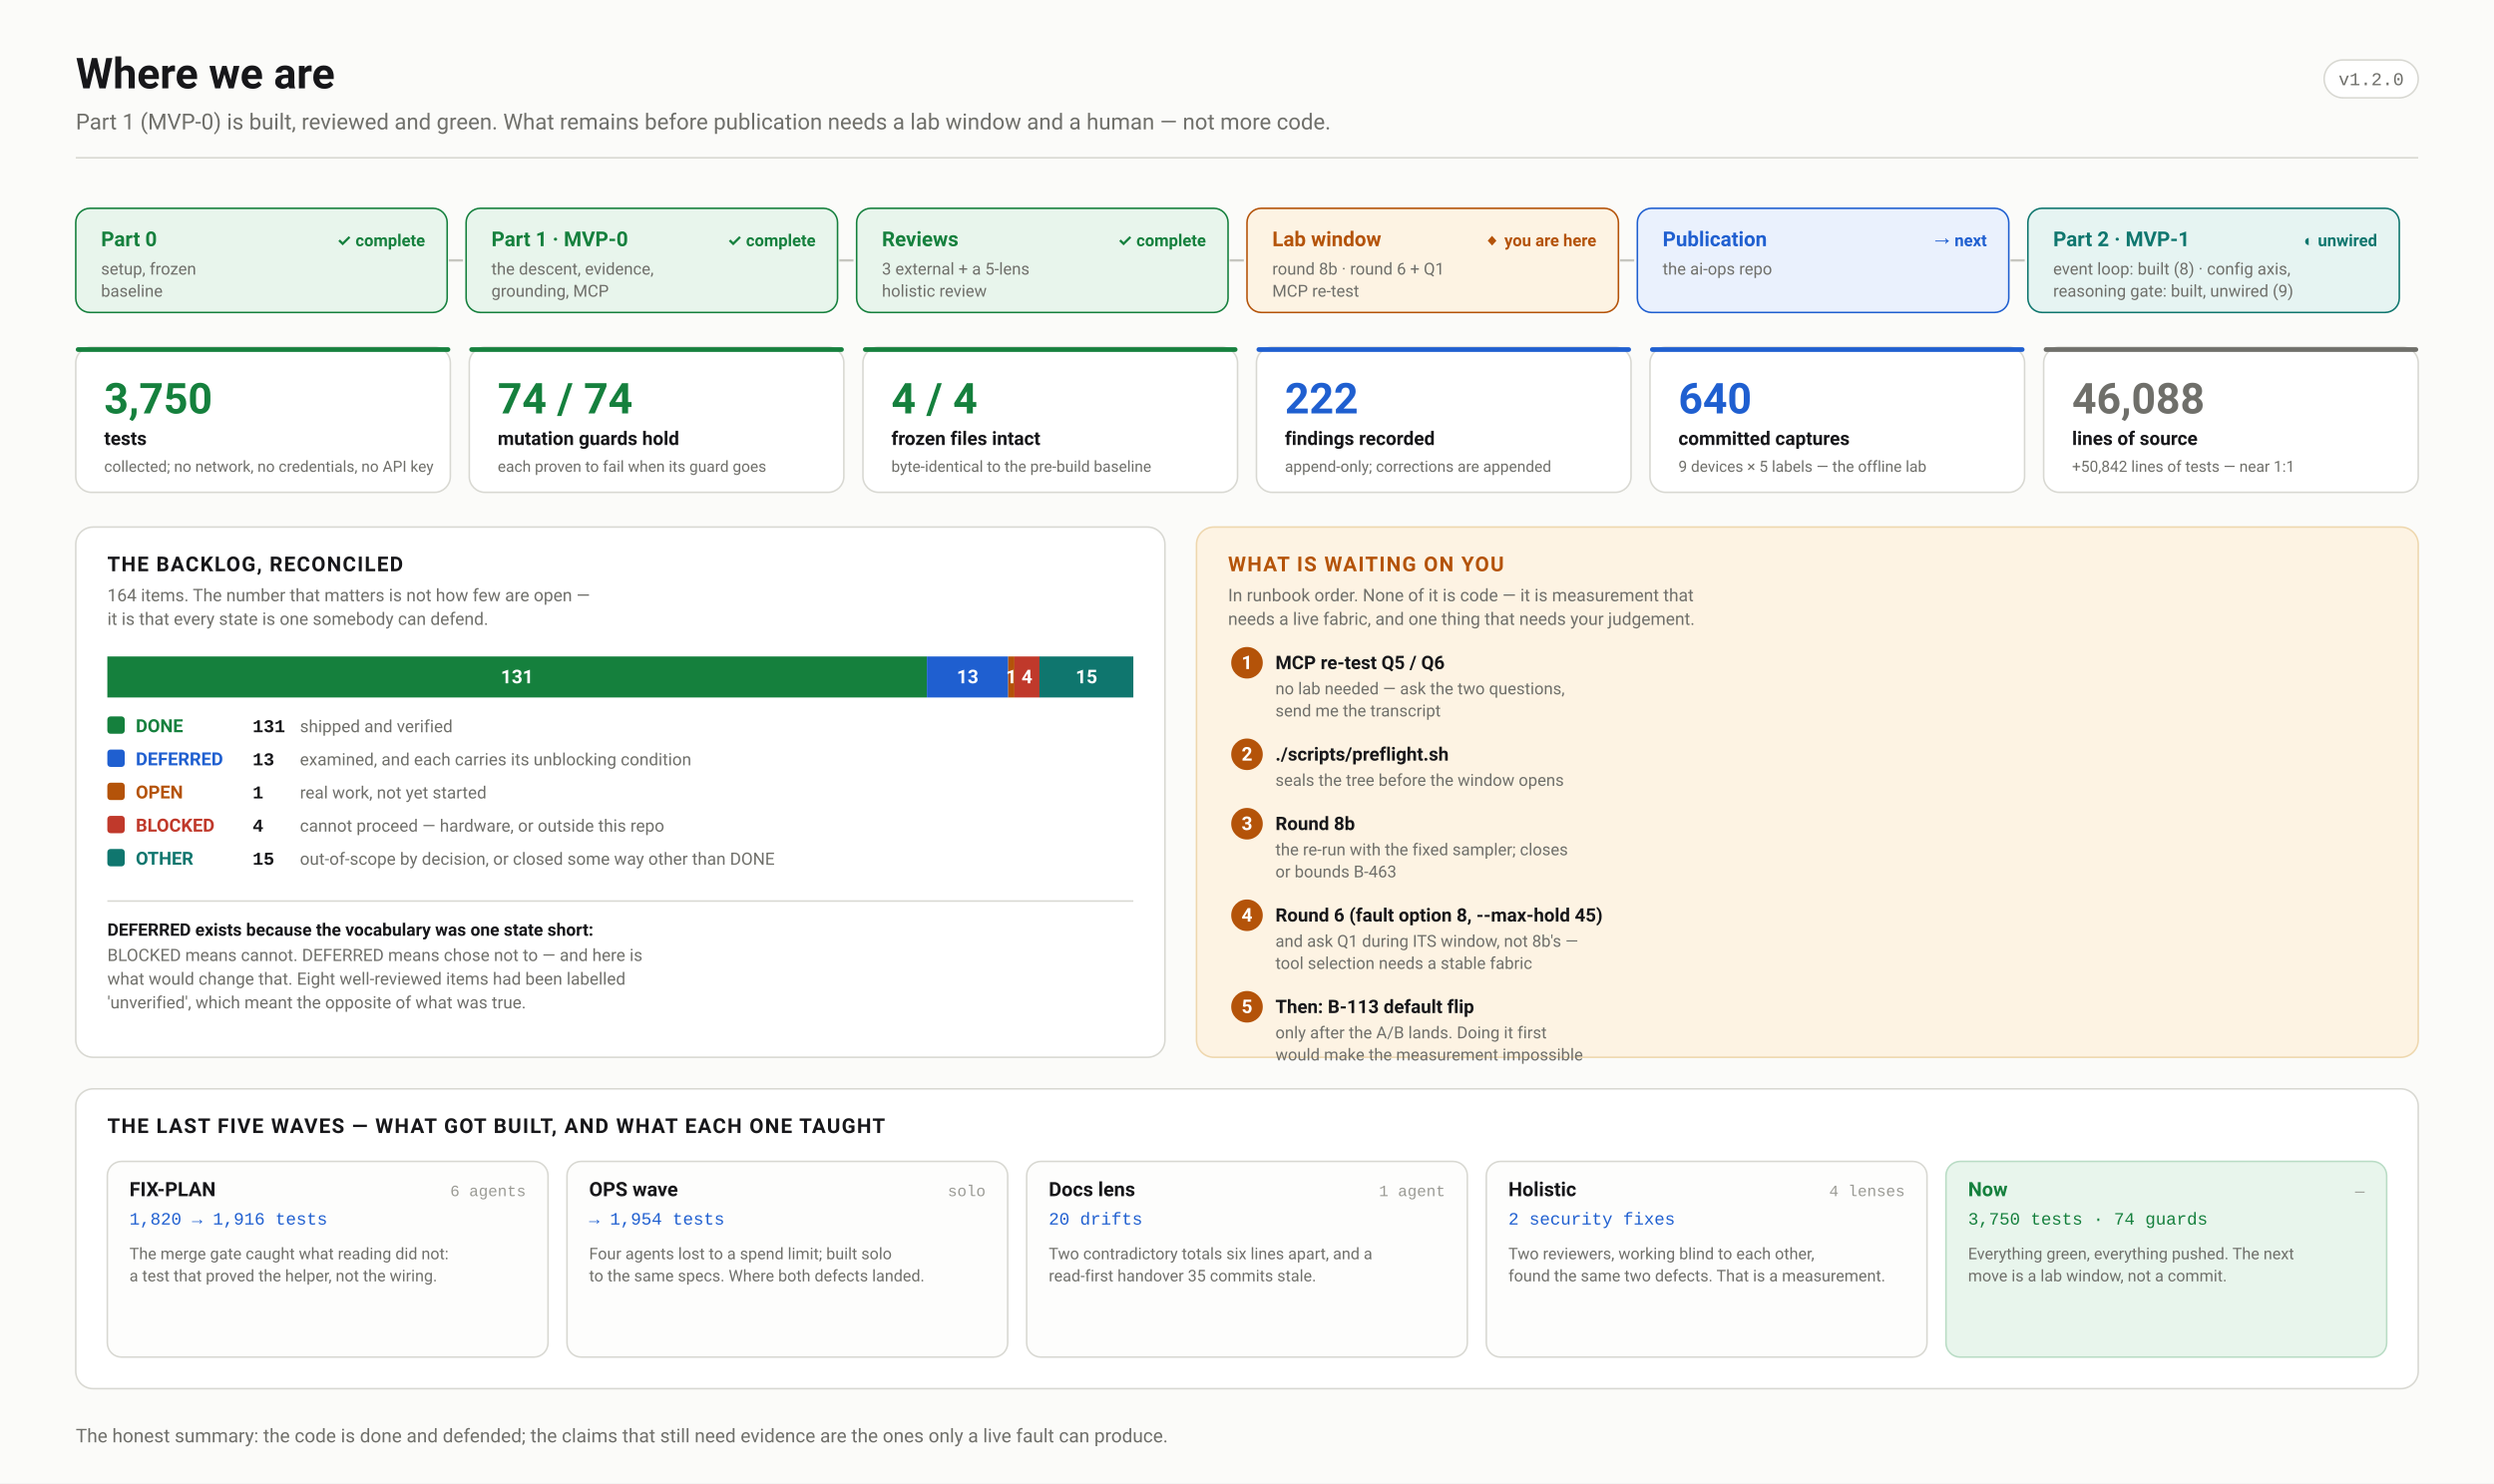
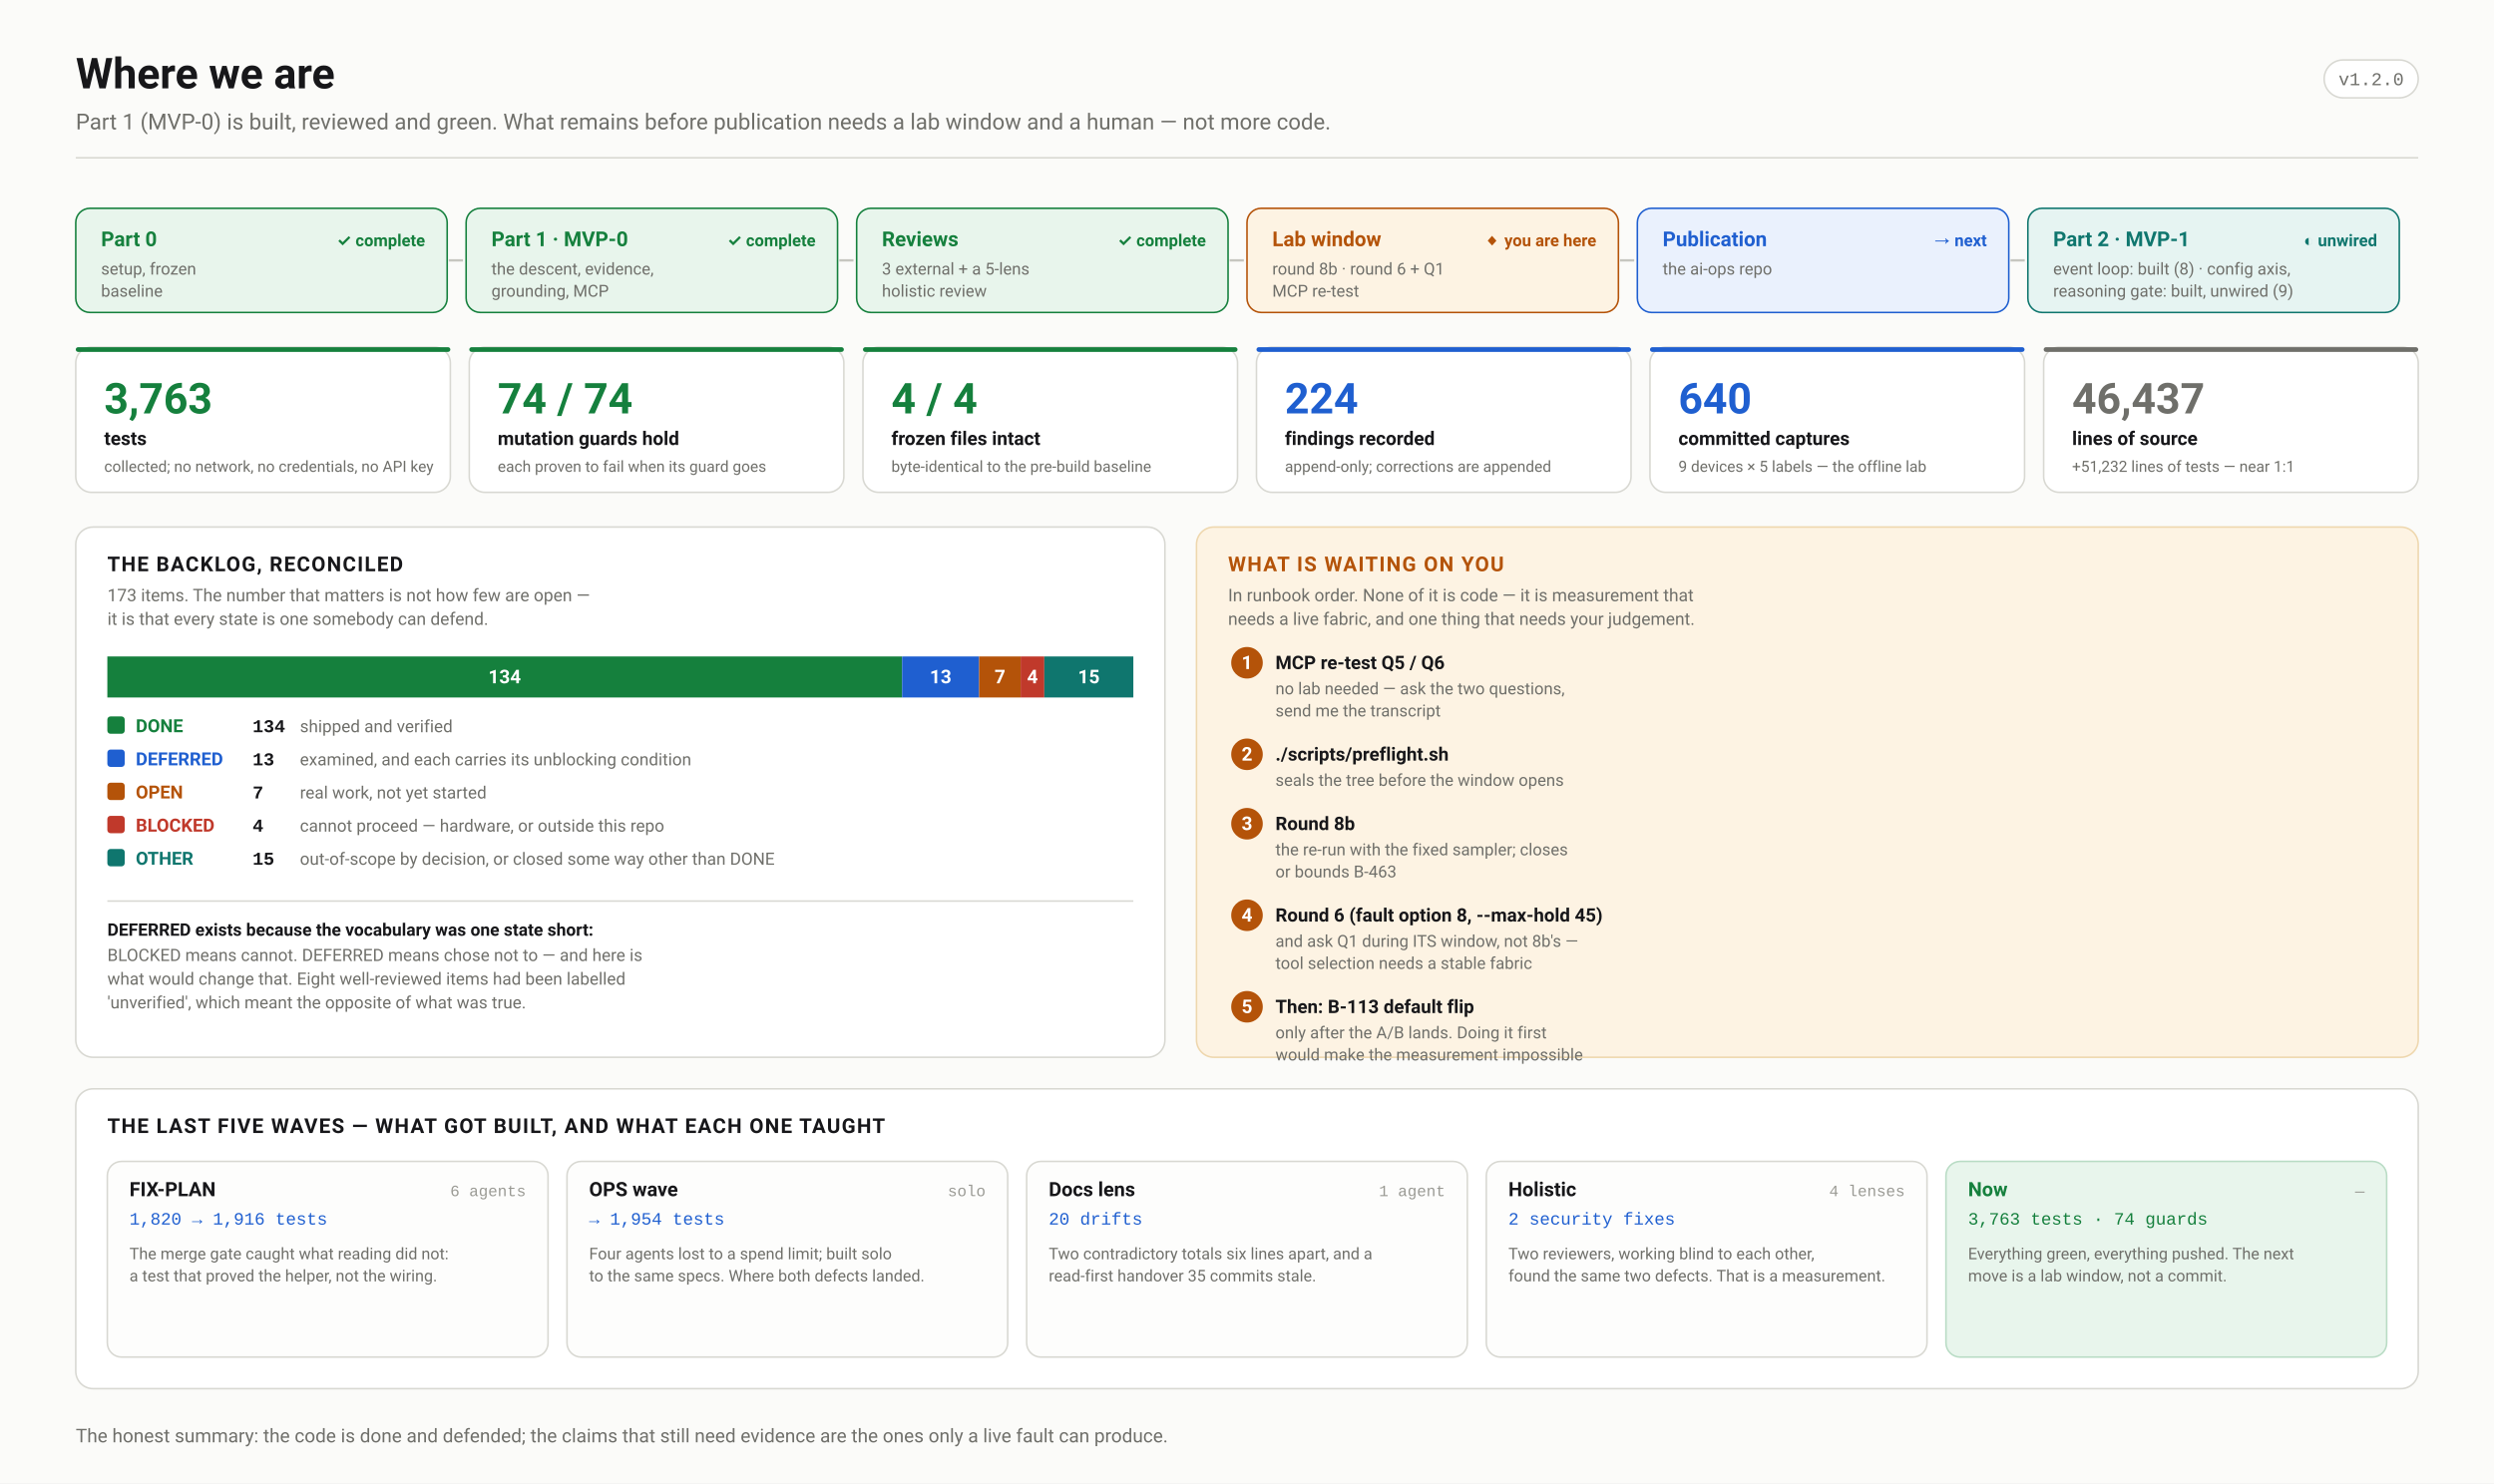
<svg xmlns="http://www.w3.org/2000/svg" width="1580" height="940" viewBox="0 0 1580 940" font-family="ui-sans-serif,-apple-system,'Segoe UI',Roboto,Helvetica,Arial,sans-serif">
  <defs>
    <marker id="arw" viewBox="0 0 10 10" refX="9" refY="5" markerWidth="6" markerHeight="6" orient="auto-start-reverse">
      <path d="M 0 0 L 10 5 L 0 10 z" fill="#6f6f6a" />
    </marker>
    <marker id="arwb" viewBox="0 0 10 10" refX="9" refY="5" markerWidth="6" markerHeight="6" orient="auto-start-reverse">
      <path d="M 0 0 L 10 5 L 0 10 z" fill="#1f5fd0" />
    </marker>
    <marker id="arwr" viewBox="0 0 10 10" refX="9" refY="5" markerWidth="6" markerHeight="6" orient="auto-start-reverse">
      <path d="M 0 0 L 10 5 L 0 10 z" fill="#c0392b" />
    </marker>
    <marker id="arwp" viewBox="0 0 10 10" refX="9" refY="5" markerWidth="6" markerHeight="6" orient="auto-start-reverse">
      <path d="M 0 0 L 10 5 L 0 10 z" fill="#6d28d9" />
    </marker>
    <marker id="arwg" viewBox="0 0 10 10" refX="9" refY="5" markerWidth="6" markerHeight="6" orient="auto-start-reverse">
      <path d="M 0 0 L 10 5 L 0 10 z" fill="#15803d" />
    </marker>
  </defs>
  <rect width="1580" height="940" fill="#fbfbf9" />
  <text x="48.0" y="56.0" font-family="ui-sans-serif,-apple-system,'Segoe UI',Roboto,Helvetica,Arial,sans-serif" font-size="27" font-weight="700" fill="#17171a" text-anchor="start">Where we are</text>
  <text x="48.0" y="82.0" font-family="ui-sans-serif,-apple-system,'Segoe UI',Roboto,Helvetica,Arial,sans-serif" font-size="14" font-weight="400" fill="#6f6f6a" text-anchor="start">Part 1 (MVP-0) is built, reviewed and green. What remains before publication needs a lab window and a human — not more code.</text>
  <rect x="1472.4" y="38.0" width="59.6" height="24.0" rx="12" fill="#fff" stroke="#d8d8d2" stroke-width="1" />
  <text x="1502.2" y="54.0" font-family="ui-monospace,'SF Mono',Menlo,Consolas,'Liberation Mono',monospace" font-size="11.5" font-weight="400" fill="#6f6f6a" text-anchor="middle">v1.2.0</text>
  <line x1="48.0" y1="100.0" x2="1532.0" y2="100.0" stroke="#d8d8d2" stroke-width="1" />
  <rect x="48.0" y="132.0" width="235.3" height="66.0" rx="9" fill="#e8f5ec" stroke="#15803d" stroke-width="1" />
  <text x="64.0" y="156.0" font-family="ui-sans-serif,-apple-system,'Segoe UI',Roboto,Helvetica,Arial,sans-serif" font-size="13" font-weight="700" fill="#15803d" text-anchor="start">Part 0</text>
  <text x="64.0" y="174.0" font-family="ui-sans-serif,-apple-system,'Segoe UI',Roboto,Helvetica,Arial,sans-serif" font-size="10.5" font-weight="400" fill="#6f6f6a" text-anchor="start">setup, frozen</text>
  <text x="64.0" y="188.0" font-family="ui-sans-serif,-apple-system,'Segoe UI',Roboto,Helvetica,Arial,sans-serif" font-size="10.5" font-weight="400" fill="#6f6f6a" text-anchor="start">baseline</text>
  <text x="269.3" y="156.0" font-family="ui-sans-serif,-apple-system,'Segoe UI',Roboto,Helvetica,Arial,sans-serif" font-size="10.5" font-weight="700" fill="#15803d" text-anchor="end">✓ complete</text>
  <line x1="284.3" y1="165.0" x2="293.3" y2="165.0" stroke="#c6c6c0" stroke-width="1.5" />
  <rect x="295.3" y="132.0" width="235.3" height="66.0" rx="9" fill="#e8f5ec" stroke="#15803d" stroke-width="1" />
  <text x="311.3" y="156.0" font-family="ui-sans-serif,-apple-system,'Segoe UI',Roboto,Helvetica,Arial,sans-serif" font-size="13" font-weight="700" fill="#15803d" text-anchor="start">Part 1 · MVP-0</text>
  <text x="311.3" y="174.0" font-family="ui-sans-serif,-apple-system,'Segoe UI',Roboto,Helvetica,Arial,sans-serif" font-size="10.5" font-weight="400" fill="#6f6f6a" text-anchor="start">the descent, evidence,</text>
  <text x="311.3" y="188.0" font-family="ui-sans-serif,-apple-system,'Segoe UI',Roboto,Helvetica,Arial,sans-serif" font-size="10.5" font-weight="400" fill="#6f6f6a" text-anchor="start">grounding, MCP</text>
  <text x="516.7" y="156.0" font-family="ui-sans-serif,-apple-system,'Segoe UI',Roboto,Helvetica,Arial,sans-serif" font-size="10.5" font-weight="700" fill="#15803d" text-anchor="end">✓ complete</text>
  <line x1="531.7" y1="165.0" x2="540.7" y2="165.0" stroke="#c6c6c0" stroke-width="1.5" />
  <rect x="542.7" y="132.0" width="235.3" height="66.0" rx="9" fill="#e8f5ec" stroke="#15803d" stroke-width="1" />
  <text x="558.7" y="156.0" font-family="ui-sans-serif,-apple-system,'Segoe UI',Roboto,Helvetica,Arial,sans-serif" font-size="13" font-weight="700" fill="#15803d" text-anchor="start">Reviews</text>
  <text x="558.7" y="174.0" font-family="ui-sans-serif,-apple-system,'Segoe UI',Roboto,Helvetica,Arial,sans-serif" font-size="10.5" font-weight="400" fill="#6f6f6a" text-anchor="start">3 external + a 5-lens</text>
  <text x="558.7" y="188.0" font-family="ui-sans-serif,-apple-system,'Segoe UI',Roboto,Helvetica,Arial,sans-serif" font-size="10.5" font-weight="400" fill="#6f6f6a" text-anchor="start">holistic review</text>
  <text x="764.0" y="156.0" font-family="ui-sans-serif,-apple-system,'Segoe UI',Roboto,Helvetica,Arial,sans-serif" font-size="10.5" font-weight="700" fill="#15803d" text-anchor="end">✓ complete</text>
  <line x1="779.0" y1="165.0" x2="788.0" y2="165.0" stroke="#c6c6c0" stroke-width="1.5" />
  <rect x="790.0" y="132.0" width="235.3" height="66.0" rx="9" fill="#fdf3e3" stroke="#b45309" stroke-width="1" />
  <text x="806.0" y="156.0" font-family="ui-sans-serif,-apple-system,'Segoe UI',Roboto,Helvetica,Arial,sans-serif" font-size="13" font-weight="700" fill="#b45309" text-anchor="start">Lab window</text>
  <text x="806.0" y="174.0" font-family="ui-sans-serif,-apple-system,'Segoe UI',Roboto,Helvetica,Arial,sans-serif" font-size="10.5" font-weight="400" fill="#6f6f6a" text-anchor="start">round 8b · round 6 + Q1</text>
  <text x="806.0" y="188.0" font-family="ui-sans-serif,-apple-system,'Segoe UI',Roboto,Helvetica,Arial,sans-serif" font-size="10.5" font-weight="400" fill="#6f6f6a" text-anchor="start">MCP re-test</text>
  <text x="1011.3" y="156.0" font-family="ui-sans-serif,-apple-system,'Segoe UI',Roboto,Helvetica,Arial,sans-serif" font-size="10.5" font-weight="700" fill="#b45309" text-anchor="end">◆ you are here</text>
  <line x1="1026.3" y1="165.0" x2="1035.3" y2="165.0" stroke="#c6c6c0" stroke-width="1.5" />
  <rect x="1037.3" y="132.0" width="235.3" height="66.0" rx="9" fill="#eaf1fd" stroke="#1f5fd0" stroke-width="1" />
  <text x="1053.3" y="156.0" font-family="ui-sans-serif,-apple-system,'Segoe UI',Roboto,Helvetica,Arial,sans-serif" font-size="13" font-weight="700" fill="#1f5fd0" text-anchor="start">Publication</text>
  <text x="1053.3" y="174.0" font-family="ui-sans-serif,-apple-system,'Segoe UI',Roboto,Helvetica,Arial,sans-serif" font-size="10.5" font-weight="400" fill="#6f6f6a" text-anchor="start">the ai-ops repo</text>
  <text x="1258.7" y="156.0" font-family="ui-sans-serif,-apple-system,'Segoe UI',Roboto,Helvetica,Arial,sans-serif" font-size="10.5" font-weight="700" fill="#1f5fd0" text-anchor="end">→ next</text>
  <line x1="1273.7" y1="165.0" x2="1282.7" y2="165.0" stroke="#c6c6c0" stroke-width="1.5" />
  <rect x="1284.7" y="132.0" width="235.3" height="66.0" rx="9" fill="#e6f4f2" stroke="#0f766e" stroke-width="1" />
  <text x="1300.7" y="156.0" font-family="ui-sans-serif,-apple-system,'Segoe UI',Roboto,Helvetica,Arial,sans-serif" font-size="13" font-weight="700" fill="#0f766e" text-anchor="start">Part 2 · MVP-1</text>
  <text x="1300.7" y="174.0" font-family="ui-sans-serif,-apple-system,'Segoe UI',Roboto,Helvetica,Arial,sans-serif" font-size="10.5" font-weight="400" fill="#6f6f6a" text-anchor="start">event loop: built (8) · config axis,</text>
  <text x="1300.7" y="188.0" font-family="ui-sans-serif,-apple-system,'Segoe UI',Roboto,Helvetica,Arial,sans-serif" font-size="10.5" font-weight="400" fill="#6f6f6a" text-anchor="start">reasoning gate: built, unwired (9)</text>
  <text x="1506.0" y="156.0" font-family="ui-sans-serif,-apple-system,'Segoe UI',Roboto,Helvetica,Arial,sans-serif" font-size="10.5" font-weight="700" fill="#0f766e" text-anchor="end">◐ unwired</text>
  <rect x="48.0" y="220.0" width="237.3" height="92.0" rx="10" fill="#ffffff" stroke="#d8d8d2" stroke-width="1" />
  <rect x="48.0" y="220.0" width="237.3" height="3.0" rx="1.5" fill="#15803d" stroke="none" stroke-width="1" />
-   <text x="66.0" y="262.0" font-family="ui-sans-serif,-apple-system,'Segoe UI',Roboto,Helvetica,Arial,sans-serif" font-size="27" font-weight="700" fill="#15803d" text-anchor="start">3,750</text>
+   <text x="66.0" y="262.0" font-family="ui-sans-serif,-apple-system,'Segoe UI',Roboto,Helvetica,Arial,sans-serif" font-size="27" font-weight="700" fill="#15803d" text-anchor="start">3,763</text>
  <text x="66.0" y="282.0" font-family="ui-sans-serif,-apple-system,'Segoe UI',Roboto,Helvetica,Arial,sans-serif" font-size="12" font-weight="600" fill="#17171a" text-anchor="start">tests</text>
  <text x="66.0" y="299.0" font-family="ui-sans-serif,-apple-system,'Segoe UI',Roboto,Helvetica,Arial,sans-serif" font-size="9.8" font-weight="400" fill="#6f6f6a" text-anchor="start">collected; no network, no credentials, no API key</text>
  <rect x="297.3" y="220.0" width="237.3" height="92.0" rx="10" fill="#ffffff" stroke="#d8d8d2" stroke-width="1" />
  <rect x="297.3" y="220.0" width="237.3" height="3.0" rx="1.5" fill="#15803d" stroke="none" stroke-width="1" />
  <text x="315.3" y="262.0" font-family="ui-sans-serif,-apple-system,'Segoe UI',Roboto,Helvetica,Arial,sans-serif" font-size="27" font-weight="700" fill="#15803d" text-anchor="start">74 / 74</text>
  <text x="315.3" y="282.0" font-family="ui-sans-serif,-apple-system,'Segoe UI',Roboto,Helvetica,Arial,sans-serif" font-size="12" font-weight="600" fill="#17171a" text-anchor="start">mutation guards hold</text>
  <text x="315.3" y="299.0" font-family="ui-sans-serif,-apple-system,'Segoe UI',Roboto,Helvetica,Arial,sans-serif" font-size="9.8" font-weight="400" fill="#6f6f6a" text-anchor="start">each proven to fail when its guard goes</text>
  <rect x="546.7" y="220.0" width="237.3" height="92.0" rx="10" fill="#ffffff" stroke="#d8d8d2" stroke-width="1" />
  <rect x="546.7" y="220.0" width="237.3" height="3.0" rx="1.5" fill="#15803d" stroke="none" stroke-width="1" />
  <text x="564.7" y="262.0" font-family="ui-sans-serif,-apple-system,'Segoe UI',Roboto,Helvetica,Arial,sans-serif" font-size="27" font-weight="700" fill="#15803d" text-anchor="start">4 / 4</text>
  <text x="564.7" y="282.0" font-family="ui-sans-serif,-apple-system,'Segoe UI',Roboto,Helvetica,Arial,sans-serif" font-size="12" font-weight="600" fill="#17171a" text-anchor="start">frozen files intact</text>
  <text x="564.7" y="299.0" font-family="ui-sans-serif,-apple-system,'Segoe UI',Roboto,Helvetica,Arial,sans-serif" font-size="9.8" font-weight="400" fill="#6f6f6a" text-anchor="start">byte-identical to the pre-build baseline</text>
  <rect x="796.0" y="220.0" width="237.3" height="92.0" rx="10" fill="#ffffff" stroke="#d8d8d2" stroke-width="1" />
  <rect x="796.0" y="220.0" width="237.3" height="3.0" rx="1.5" fill="#1f5fd0" stroke="none" stroke-width="1" />
-   <text x="814.0" y="262.0" font-family="ui-sans-serif,-apple-system,'Segoe UI',Roboto,Helvetica,Arial,sans-serif" font-size="27" font-weight="700" fill="#1f5fd0" text-anchor="start">222</text>
+   <text x="814.0" y="262.0" font-family="ui-sans-serif,-apple-system,'Segoe UI',Roboto,Helvetica,Arial,sans-serif" font-size="27" font-weight="700" fill="#1f5fd0" text-anchor="start">224</text>
  <text x="814.0" y="282.0" font-family="ui-sans-serif,-apple-system,'Segoe UI',Roboto,Helvetica,Arial,sans-serif" font-size="12" font-weight="600" fill="#17171a" text-anchor="start">findings recorded</text>
  <text x="814.0" y="299.0" font-family="ui-sans-serif,-apple-system,'Segoe UI',Roboto,Helvetica,Arial,sans-serif" font-size="9.8" font-weight="400" fill="#6f6f6a" text-anchor="start">append-only; corrections are appended</text>
  <rect x="1045.3" y="220.0" width="237.3" height="92.0" rx="10" fill="#ffffff" stroke="#d8d8d2" stroke-width="1" />
  <rect x="1045.3" y="220.0" width="237.3" height="3.0" rx="1.5" fill="#1f5fd0" stroke="none" stroke-width="1" />
  <text x="1063.3" y="262.0" font-family="ui-sans-serif,-apple-system,'Segoe UI',Roboto,Helvetica,Arial,sans-serif" font-size="27" font-weight="700" fill="#1f5fd0" text-anchor="start">640</text>
  <text x="1063.3" y="282.0" font-family="ui-sans-serif,-apple-system,'Segoe UI',Roboto,Helvetica,Arial,sans-serif" font-size="12" font-weight="600" fill="#17171a" text-anchor="start">committed captures</text>
  <text x="1063.3" y="299.0" font-family="ui-sans-serif,-apple-system,'Segoe UI',Roboto,Helvetica,Arial,sans-serif" font-size="9.8" font-weight="400" fill="#6f6f6a" text-anchor="start">9 devices × 5 labels — the offline lab</text>
  <rect x="1294.7" y="220.0" width="237.3" height="92.0" rx="10" fill="#ffffff" stroke="#d8d8d2" stroke-width="1" />
  <rect x="1294.7" y="220.0" width="237.3" height="3.0" rx="1.5" fill="#6f6f6a" stroke="none" stroke-width="1" />
-   <text x="1312.7" y="262.0" font-family="ui-sans-serif,-apple-system,'Segoe UI',Roboto,Helvetica,Arial,sans-serif" font-size="27" font-weight="700" fill="#6f6f6a" text-anchor="start">46,088</text>
+   <text x="1312.7" y="262.0" font-family="ui-sans-serif,-apple-system,'Segoe UI',Roboto,Helvetica,Arial,sans-serif" font-size="27" font-weight="700" fill="#6f6f6a" text-anchor="start">46,437</text>
  <text x="1312.7" y="282.0" font-family="ui-sans-serif,-apple-system,'Segoe UI',Roboto,Helvetica,Arial,sans-serif" font-size="12" font-weight="600" fill="#17171a" text-anchor="start">lines of source</text>
-   <text x="1312.7" y="299.0" font-family="ui-sans-serif,-apple-system,'Segoe UI',Roboto,Helvetica,Arial,sans-serif" font-size="9.8" font-weight="400" fill="#6f6f6a" text-anchor="start">+50,842 lines of tests — near 1:1</text>
+   <text x="1312.7" y="299.0" font-family="ui-sans-serif,-apple-system,'Segoe UI',Roboto,Helvetica,Arial,sans-serif" font-size="9.8" font-weight="400" fill="#6f6f6a" text-anchor="start">+51,232 lines of tests — near 1:1</text>
  <rect x="48.0" y="334.0" width="690.0" height="336.0" rx="11" fill="#ffffff" stroke="#d8d8d2" stroke-width="1" />
  <text x="68.0" y="362.0" font-family="ui-sans-serif,-apple-system,'Segoe UI',Roboto,Helvetica,Arial,sans-serif" font-size="13" font-weight="700" fill="#17171a" text-anchor="start" letter-spacing="0.8">THE BACKLOG, RECONCILED</text>
-   <text x="68.0" y="381.0" font-family="ui-sans-serif,-apple-system,'Segoe UI',Roboto,Helvetica,Arial,sans-serif" font-size="11" font-weight="400" fill="#6f6f6a" text-anchor="start">164 items. The number that matters is not how few are open —</text>
+   <text x="68.0" y="381.0" font-family="ui-sans-serif,-apple-system,'Segoe UI',Roboto,Helvetica,Arial,sans-serif" font-size="11" font-weight="400" fill="#6f6f6a" text-anchor="start">173 items. The number that matters is not how few are open —</text>
  <text x="68.0" y="396.0" font-family="ui-sans-serif,-apple-system,'Segoe UI',Roboto,Helvetica,Arial,sans-serif" font-size="11" font-weight="400" fill="#6f6f6a" text-anchor="start">it is that every state is one somebody can defend.</text>
-   <rect x="68.0" y="416.0" width="519.2" height="26.0" rx="0" fill="#15803d" stroke="none" stroke-width="1" />
-   <text x="327.6" y="433.0" font-family="ui-sans-serif,-apple-system,'Segoe UI',Roboto,Helvetica,Arial,sans-serif" font-size="12" font-weight="700" fill="#fff" text-anchor="middle">131</text>
-   <rect x="587.2" y="416.0" width="51.5" height="26.0" rx="0" fill="#1f5fd0" stroke="none" stroke-width="1" />
-   <text x="613.0" y="433.0" font-family="ui-sans-serif,-apple-system,'Segoe UI',Roboto,Helvetica,Arial,sans-serif" font-size="12" font-weight="700" fill="#fff" text-anchor="middle">13</text>
-   <rect x="638.7" y="416.0" width="4.0" height="26.0" rx="0" fill="#b45309" stroke="none" stroke-width="1" />
-   <text x="640.7" y="433.0" font-family="ui-sans-serif,-apple-system,'Segoe UI',Roboto,Helvetica,Arial,sans-serif" font-size="12" font-weight="700" fill="#fff" text-anchor="middle">1</text>
-   <rect x="642.7" y="416.0" width="15.9" height="26.0" rx="0" fill="#c0392b" stroke="none" stroke-width="1" />
-   <text x="650.6" y="433.0" font-family="ui-sans-serif,-apple-system,'Segoe UI',Roboto,Helvetica,Arial,sans-serif" font-size="12" font-weight="700" fill="#fff" text-anchor="middle">4</text>
-   <rect x="658.5" y="416.0" width="59.5" height="26.0" rx="0" fill="#0f766e" stroke="none" stroke-width="1" />
-   <text x="688.3" y="433.0" font-family="ui-sans-serif,-apple-system,'Segoe UI',Roboto,Helvetica,Arial,sans-serif" font-size="12" font-weight="700" fill="#fff" text-anchor="middle">15</text>
+   <rect x="68.0" y="416.0" width="503.5" height="26.0" rx="0" fill="#15803d" stroke="none" stroke-width="1" />
+   <text x="319.7" y="433.0" font-family="ui-sans-serif,-apple-system,'Segoe UI',Roboto,Helvetica,Arial,sans-serif" font-size="12" font-weight="700" fill="#fff" text-anchor="middle">134</text>
+   <rect x="571.5" y="416.0" width="48.8" height="26.0" rx="0" fill="#1f5fd0" stroke="none" stroke-width="1" />
+   <text x="595.9" y="433.0" font-family="ui-sans-serif,-apple-system,'Segoe UI',Roboto,Helvetica,Arial,sans-serif" font-size="12" font-weight="700" fill="#fff" text-anchor="middle">13</text>
+   <rect x="620.3" y="416.0" width="26.3" height="26.0" rx="0" fill="#b45309" stroke="none" stroke-width="1" />
+   <text x="633.5" y="433.0" font-family="ui-sans-serif,-apple-system,'Segoe UI',Roboto,Helvetica,Arial,sans-serif" font-size="12" font-weight="700" fill="#fff" text-anchor="middle">7</text>
+   <rect x="646.6" y="416.0" width="15.0" height="26.0" rx="0" fill="#c0392b" stroke="none" stroke-width="1" />
+   <text x="654.1" y="433.0" font-family="ui-sans-serif,-apple-system,'Segoe UI',Roboto,Helvetica,Arial,sans-serif" font-size="12" font-weight="700" fill="#fff" text-anchor="middle">4</text>
+   <rect x="661.6" y="416.0" width="56.4" height="26.0" rx="0" fill="#0f766e" stroke="none" stroke-width="1" />
+   <text x="689.8" y="433.0" font-family="ui-sans-serif,-apple-system,'Segoe UI',Roboto,Helvetica,Arial,sans-serif" font-size="12" font-weight="700" fill="#fff" text-anchor="middle">15</text>
  <rect x="68.0" y="416.0" width="650.0" height="26.0" rx="0" fill="none" stroke="#ffffff" stroke-width="0" />
  <rect x="68.0" y="454.0" width="11.0" height="11.0" rx="2" fill="#15803d" stroke="none" stroke-width="1" />
  <text x="86.0" y="464.0" font-family="ui-sans-serif,-apple-system,'Segoe UI',Roboto,Helvetica,Arial,sans-serif" font-size="11.5" font-weight="650" fill="#15803d" text-anchor="start">DONE</text>
-   <text x="160.0" y="464.0" font-family="ui-monospace,'SF Mono',Menlo,Consolas,'Liberation Mono',monospace" font-size="11.5" font-weight="700" fill="#17171a" text-anchor="start">131</text>
+   <text x="160.0" y="464.0" font-family="ui-monospace,'SF Mono',Menlo,Consolas,'Liberation Mono',monospace" font-size="11.5" font-weight="700" fill="#17171a" text-anchor="start">134</text>
  <text x="190.0" y="464.0" font-family="ui-sans-serif,-apple-system,'Segoe UI',Roboto,Helvetica,Arial,sans-serif" font-size="10.8" font-weight="400" fill="#6f6f6a" text-anchor="start">shipped and verified</text>
  <rect x="68.0" y="475.0" width="11.0" height="11.0" rx="2" fill="#1f5fd0" stroke="none" stroke-width="1" />
  <text x="86.0" y="485.0" font-family="ui-sans-serif,-apple-system,'Segoe UI',Roboto,Helvetica,Arial,sans-serif" font-size="11.5" font-weight="650" fill="#1f5fd0" text-anchor="start">DEFERRED</text>
  <text x="160.0" y="485.0" font-family="ui-monospace,'SF Mono',Menlo,Consolas,'Liberation Mono',monospace" font-size="11.5" font-weight="700" fill="#17171a" text-anchor="start">13</text>
  <text x="190.0" y="485.0" font-family="ui-sans-serif,-apple-system,'Segoe UI',Roboto,Helvetica,Arial,sans-serif" font-size="10.8" font-weight="400" fill="#6f6f6a" text-anchor="start">examined, and each carries its unblocking condition</text>
  <rect x="68.0" y="496.0" width="11.0" height="11.0" rx="2" fill="#b45309" stroke="none" stroke-width="1" />
  <text x="86.0" y="506.0" font-family="ui-sans-serif,-apple-system,'Segoe UI',Roboto,Helvetica,Arial,sans-serif" font-size="11.5" font-weight="650" fill="#b45309" text-anchor="start">OPEN</text>
-   <text x="160.0" y="506.0" font-family="ui-monospace,'SF Mono',Menlo,Consolas,'Liberation Mono',monospace" font-size="11.5" font-weight="700" fill="#17171a" text-anchor="start">1</text>
+   <text x="160.0" y="506.0" font-family="ui-monospace,'SF Mono',Menlo,Consolas,'Liberation Mono',monospace" font-size="11.5" font-weight="700" fill="#17171a" text-anchor="start">7</text>
  <text x="190.0" y="506.0" font-family="ui-sans-serif,-apple-system,'Segoe UI',Roboto,Helvetica,Arial,sans-serif" font-size="10.8" font-weight="400" fill="#6f6f6a" text-anchor="start">real work, not yet started</text>
  <rect x="68.0" y="517.0" width="11.0" height="11.0" rx="2" fill="#c0392b" stroke="none" stroke-width="1" />
  <text x="86.0" y="527.0" font-family="ui-sans-serif,-apple-system,'Segoe UI',Roboto,Helvetica,Arial,sans-serif" font-size="11.5" font-weight="650" fill="#c0392b" text-anchor="start">BLOCKED</text>
  <text x="160.0" y="527.0" font-family="ui-monospace,'SF Mono',Menlo,Consolas,'Liberation Mono',monospace" font-size="11.5" font-weight="700" fill="#17171a" text-anchor="start">4</text>
  <text x="190.0" y="527.0" font-family="ui-sans-serif,-apple-system,'Segoe UI',Roboto,Helvetica,Arial,sans-serif" font-size="10.8" font-weight="400" fill="#6f6f6a" text-anchor="start">cannot proceed — hardware, or outside this repo</text>
  <rect x="68.0" y="538.0" width="11.0" height="11.0" rx="2" fill="#0f766e" stroke="none" stroke-width="1" />
  <text x="86.0" y="548.0" font-family="ui-sans-serif,-apple-system,'Segoe UI',Roboto,Helvetica,Arial,sans-serif" font-size="11.5" font-weight="650" fill="#0f766e" text-anchor="start">OTHER</text>
  <text x="160.0" y="548.0" font-family="ui-monospace,'SF Mono',Menlo,Consolas,'Liberation Mono',monospace" font-size="11.5" font-weight="700" fill="#17171a" text-anchor="start">15</text>
  <text x="190.0" y="548.0" font-family="ui-sans-serif,-apple-system,'Segoe UI',Roboto,Helvetica,Arial,sans-serif" font-size="10.8" font-weight="400" fill="#6f6f6a" text-anchor="start">out-of-scope by decision, or closed some way other than DONE</text>
  <line x1="68.0" y1="571.0" x2="718.0" y2="571.0" stroke="#d8d8d2" stroke-width="1" />
  <text x="68.0" y="593.0" font-family="ui-sans-serif,-apple-system,'Segoe UI',Roboto,Helvetica,Arial,sans-serif" font-size="11" font-weight="600" fill="#17171a" text-anchor="start">DEFERRED exists because the vocabulary was one state short:</text>
  <text x="68.0" y="609.0" font-family="ui-sans-serif,-apple-system,'Segoe UI',Roboto,Helvetica,Arial,sans-serif" font-size="10.8" font-weight="400" fill="#6f6f6a" text-anchor="start">BLOCKED means cannot. DEFERRED means chose not to — and here is</text>
  <text x="68.0" y="624.0" font-family="ui-sans-serif,-apple-system,'Segoe UI',Roboto,Helvetica,Arial,sans-serif" font-size="10.8" font-weight="400" fill="#6f6f6a" text-anchor="start">what would change that. Eight well-reviewed items had been labelled</text>
  <text x="68.0" y="639.0" font-family="ui-sans-serif,-apple-system,'Segoe UI',Roboto,Helvetica,Arial,sans-serif" font-size="10.8" font-weight="400" fill="#6f6f6a" text-anchor="start">'unverified', which meant the opposite of what was true.</text>
  <rect x="758.0" y="334.0" width="774.0" height="336.0" rx="11" fill="#fdf3e3" stroke="#eed7ae" stroke-width="1" />
  <text x="778.0" y="362.0" font-family="ui-sans-serif,-apple-system,'Segoe UI',Roboto,Helvetica,Arial,sans-serif" font-size="13" font-weight="700" fill="#b45309" text-anchor="start" letter-spacing="0.8">WHAT IS WAITING ON YOU</text>
  <text x="778.0" y="381.0" font-family="ui-sans-serif,-apple-system,'Segoe UI',Roboto,Helvetica,Arial,sans-serif" font-size="11" font-weight="400" fill="#6f6f6a" text-anchor="start">In runbook order. None of it is code — it is measurement that</text>
  <text x="778.0" y="396.0" font-family="ui-sans-serif,-apple-system,'Segoe UI',Roboto,Helvetica,Arial,sans-serif" font-size="11" font-weight="400" fill="#6f6f6a" text-anchor="start">needs a live fabric, and one thing that needs your judgement.</text>
  <circle cx="790.0" cy="420.0" r="10" fill="#b45309" />
  <text x="790.0" y="424.0" font-family="ui-sans-serif,-apple-system,'Segoe UI',Roboto,Helvetica,Arial,sans-serif" font-size="12" font-weight="700" fill="#fff" text-anchor="middle">1</text>
  <text x="808.0" y="424.0" font-family="ui-sans-serif,-apple-system,'Segoe UI',Roboto,Helvetica,Arial,sans-serif" font-size="11.8" font-weight="650" fill="#17171a" text-anchor="start">MCP re-test Q5 / Q6</text>
  <text x="808.0" y="440.0" font-family="ui-sans-serif,-apple-system,'Segoe UI',Roboto,Helvetica,Arial,sans-serif" font-size="10.5" font-weight="400" fill="#6f6f6a" text-anchor="start">no lab needed — ask the two questions,</text>
  <text x="808.0" y="454.0" font-family="ui-sans-serif,-apple-system,'Segoe UI',Roboto,Helvetica,Arial,sans-serif" font-size="10.5" font-weight="400" fill="#6f6f6a" text-anchor="start">send me the transcript</text>
  <circle cx="790.0" cy="478.0" r="10" fill="#b45309" />
  <text x="790.0" y="482.0" font-family="ui-sans-serif,-apple-system,'Segoe UI',Roboto,Helvetica,Arial,sans-serif" font-size="12" font-weight="700" fill="#fff" text-anchor="middle">2</text>
  <text x="808.0" y="482.0" font-family="ui-sans-serif,-apple-system,'Segoe UI',Roboto,Helvetica,Arial,sans-serif" font-size="11.8" font-weight="650" fill="#17171a" text-anchor="start">./scripts/preflight.sh</text>
  <text x="808.0" y="498.0" font-family="ui-sans-serif,-apple-system,'Segoe UI',Roboto,Helvetica,Arial,sans-serif" font-size="10.5" font-weight="400" fill="#6f6f6a" text-anchor="start">seals the tree before the window opens</text>
  <circle cx="790.0" cy="522.0" r="10" fill="#b45309" />
  <text x="790.0" y="526.0" font-family="ui-sans-serif,-apple-system,'Segoe UI',Roboto,Helvetica,Arial,sans-serif" font-size="12" font-weight="700" fill="#fff" text-anchor="middle">3</text>
  <text x="808.0" y="526.0" font-family="ui-sans-serif,-apple-system,'Segoe UI',Roboto,Helvetica,Arial,sans-serif" font-size="11.8" font-weight="650" fill="#17171a" text-anchor="start">Round 8b</text>
  <text x="808.0" y="542.0" font-family="ui-sans-serif,-apple-system,'Segoe UI',Roboto,Helvetica,Arial,sans-serif" font-size="10.5" font-weight="400" fill="#6f6f6a" text-anchor="start">the re-run with the fixed sampler; closes</text>
  <text x="808.0" y="556.0" font-family="ui-sans-serif,-apple-system,'Segoe UI',Roboto,Helvetica,Arial,sans-serif" font-size="10.5" font-weight="400" fill="#6f6f6a" text-anchor="start">or bounds B-463</text>
  <circle cx="790.0" cy="580.0" r="10" fill="#b45309" />
  <text x="790.0" y="584.0" font-family="ui-sans-serif,-apple-system,'Segoe UI',Roboto,Helvetica,Arial,sans-serif" font-size="12" font-weight="700" fill="#fff" text-anchor="middle">4</text>
  <text x="808.0" y="584.0" font-family="ui-sans-serif,-apple-system,'Segoe UI',Roboto,Helvetica,Arial,sans-serif" font-size="11.8" font-weight="650" fill="#17171a" text-anchor="start">Round 6 (fault option 8, --max-hold 45)</text>
  <text x="808.0" y="600.0" font-family="ui-sans-serif,-apple-system,'Segoe UI',Roboto,Helvetica,Arial,sans-serif" font-size="10.5" font-weight="400" fill="#6f6f6a" text-anchor="start">and ask Q1 during ITS window, not 8b's —</text>
  <text x="808.0" y="614.0" font-family="ui-sans-serif,-apple-system,'Segoe UI',Roboto,Helvetica,Arial,sans-serif" font-size="10.5" font-weight="400" fill="#6f6f6a" text-anchor="start">tool selection needs a stable fabric</text>
  <circle cx="790.0" cy="638.0" r="10" fill="#b45309" />
  <text x="790.0" y="642.0" font-family="ui-sans-serif,-apple-system,'Segoe UI',Roboto,Helvetica,Arial,sans-serif" font-size="12" font-weight="700" fill="#fff" text-anchor="middle">5</text>
  <text x="808.0" y="642.0" font-family="ui-sans-serif,-apple-system,'Segoe UI',Roboto,Helvetica,Arial,sans-serif" font-size="11.8" font-weight="650" fill="#17171a" text-anchor="start">Then: B-113 default flip</text>
  <text x="808.0" y="658.0" font-family="ui-sans-serif,-apple-system,'Segoe UI',Roboto,Helvetica,Arial,sans-serif" font-size="10.5" font-weight="400" fill="#6f6f6a" text-anchor="start">only after the A/B lands. Doing it first</text>
  <text x="808.0" y="672.0" font-family="ui-sans-serif,-apple-system,'Segoe UI',Roboto,Helvetica,Arial,sans-serif" font-size="10.5" font-weight="400" fill="#6f6f6a" text-anchor="start">would make the measurement impossible</text>
  <rect x="48.0" y="690.0" width="1484.0" height="190.0" rx="11" fill="#ffffff" stroke="#d8d8d2" stroke-width="1" />
  <text x="68.0" y="718.0" font-family="ui-sans-serif,-apple-system,'Segoe UI',Roboto,Helvetica,Arial,sans-serif" font-size="13" font-weight="700" fill="#17171a" text-anchor="start" letter-spacing="0.8">THE LAST FIVE WAVES — WHAT GOT BUILT, AND WHAT EACH ONE TAUGHT</text>
  <rect x="68.0" y="736.0" width="279.2" height="124.0" rx="9" fill="#fdfdfc" stroke="#d8d8d2" stroke-width="1" />
  <text x="82.0" y="758.0" font-family="ui-sans-serif,-apple-system,'Segoe UI',Roboto,Helvetica,Arial,sans-serif" font-size="12.5" font-weight="700" fill="#17171a" text-anchor="start">FIX-PLAN</text>
  <text x="333.2" y="758.0" font-family="ui-monospace,'SF Mono',Menlo,Consolas,'Liberation Mono',monospace" font-size="10" font-weight="400" fill="#9a9a94" text-anchor="end">6 agents</text>
  <text x="82.0" y="776.0" font-family="ui-monospace,'SF Mono',Menlo,Consolas,'Liberation Mono',monospace" font-size="11" font-weight="400" fill="#1f5fd0" text-anchor="start">1,820 → 1,916 tests</text>
  <text x="82.0" y="798.0" font-family="ui-sans-serif,-apple-system,'Segoe UI',Roboto,Helvetica,Arial,sans-serif" font-size="10.2" font-weight="400" fill="#6f6f6a" text-anchor="start">The merge gate caught what reading did not:</text>
  <text x="82.0" y="812.0" font-family="ui-sans-serif,-apple-system,'Segoe UI',Roboto,Helvetica,Arial,sans-serif" font-size="10.2" font-weight="400" fill="#6f6f6a" text-anchor="start">a test that proved the helper, not the wiring.</text>
  <rect x="359.2" y="736.0" width="279.2" height="124.0" rx="9" fill="#fdfdfc" stroke="#d8d8d2" stroke-width="1" />
  <text x="373.2" y="758.0" font-family="ui-sans-serif,-apple-system,'Segoe UI',Roboto,Helvetica,Arial,sans-serif" font-size="12.5" font-weight="700" fill="#17171a" text-anchor="start">OPS wave</text>
  <text x="624.4" y="758.0" font-family="ui-monospace,'SF Mono',Menlo,Consolas,'Liberation Mono',monospace" font-size="10" font-weight="400" fill="#9a9a94" text-anchor="end">solo</text>
  <text x="373.2" y="776.0" font-family="ui-monospace,'SF Mono',Menlo,Consolas,'Liberation Mono',monospace" font-size="11" font-weight="400" fill="#1f5fd0" text-anchor="start">→ 1,954 tests</text>
  <text x="373.2" y="798.0" font-family="ui-sans-serif,-apple-system,'Segoe UI',Roboto,Helvetica,Arial,sans-serif" font-size="10.2" font-weight="400" fill="#6f6f6a" text-anchor="start">Four agents lost to a spend limit; built solo</text>
  <text x="373.2" y="812.0" font-family="ui-sans-serif,-apple-system,'Segoe UI',Roboto,Helvetica,Arial,sans-serif" font-size="10.2" font-weight="400" fill="#6f6f6a" text-anchor="start">to the same specs. Where both defects landed.</text>
  <rect x="650.4" y="736.0" width="279.2" height="124.0" rx="9" fill="#fdfdfc" stroke="#d8d8d2" stroke-width="1" />
  <text x="664.4" y="758.0" font-family="ui-sans-serif,-apple-system,'Segoe UI',Roboto,Helvetica,Arial,sans-serif" font-size="12.5" font-weight="700" fill="#17171a" text-anchor="start">Docs lens</text>
  <text x="915.6" y="758.0" font-family="ui-monospace,'SF Mono',Menlo,Consolas,'Liberation Mono',monospace" font-size="10" font-weight="400" fill="#9a9a94" text-anchor="end">1 agent</text>
  <text x="664.4" y="776.0" font-family="ui-monospace,'SF Mono',Menlo,Consolas,'Liberation Mono',monospace" font-size="11" font-weight="400" fill="#1f5fd0" text-anchor="start">20 drifts</text>
  <text x="664.4" y="798.0" font-family="ui-sans-serif,-apple-system,'Segoe UI',Roboto,Helvetica,Arial,sans-serif" font-size="10.2" font-weight="400" fill="#6f6f6a" text-anchor="start">Two contradictory totals six lines apart, and a</text>
  <text x="664.4" y="812.0" font-family="ui-sans-serif,-apple-system,'Segoe UI',Roboto,Helvetica,Arial,sans-serif" font-size="10.2" font-weight="400" fill="#6f6f6a" text-anchor="start">read-first handover 35 commits stale.</text>
  <rect x="941.6" y="736.0" width="279.2" height="124.0" rx="9" fill="#fdfdfc" stroke="#d8d8d2" stroke-width="1" />
  <text x="955.6" y="758.0" font-family="ui-sans-serif,-apple-system,'Segoe UI',Roboto,Helvetica,Arial,sans-serif" font-size="12.5" font-weight="700" fill="#17171a" text-anchor="start">Holistic</text>
  <text x="1206.8" y="758.0" font-family="ui-monospace,'SF Mono',Menlo,Consolas,'Liberation Mono',monospace" font-size="10" font-weight="400" fill="#9a9a94" text-anchor="end">4 lenses</text>
  <text x="955.6" y="776.0" font-family="ui-monospace,'SF Mono',Menlo,Consolas,'Liberation Mono',monospace" font-size="11" font-weight="400" fill="#1f5fd0" text-anchor="start">2 security fixes</text>
  <text x="955.6" y="798.0" font-family="ui-sans-serif,-apple-system,'Segoe UI',Roboto,Helvetica,Arial,sans-serif" font-size="10.2" font-weight="400" fill="#6f6f6a" text-anchor="start">Two reviewers, working blind to each other,</text>
  <text x="955.6" y="812.0" font-family="ui-sans-serif,-apple-system,'Segoe UI',Roboto,Helvetica,Arial,sans-serif" font-size="10.2" font-weight="400" fill="#6f6f6a" text-anchor="start">found the same two defects. That is a measurement.</text>
  <rect x="1232.8" y="736.0" width="279.2" height="124.0" rx="9" fill="#e8f5ec" stroke="#b9dcc5" stroke-width="1" />
  <text x="1246.8" y="758.0" font-family="ui-sans-serif,-apple-system,'Segoe UI',Roboto,Helvetica,Arial,sans-serif" font-size="12.5" font-weight="700" fill="#15803d" text-anchor="start">Now</text>
  <text x="1498.0" y="758.0" font-family="ui-monospace,'SF Mono',Menlo,Consolas,'Liberation Mono',monospace" font-size="10" font-weight="400" fill="#9a9a94" text-anchor="end">—</text>
-   <text x="1246.8" y="776.0" font-family="ui-monospace,'SF Mono',Menlo,Consolas,'Liberation Mono',monospace" font-size="11" font-weight="400" fill="#15803d" text-anchor="start">3,750 tests · 74 guards</text>
+   <text x="1246.8" y="776.0" font-family="ui-monospace,'SF Mono',Menlo,Consolas,'Liberation Mono',monospace" font-size="11" font-weight="400" fill="#15803d" text-anchor="start">3,763 tests · 74 guards</text>
  <text x="1246.8" y="798.0" font-family="ui-sans-serif,-apple-system,'Segoe UI',Roboto,Helvetica,Arial,sans-serif" font-size="10.2" font-weight="400" fill="#6f6f6a" text-anchor="start">Everything green, everything pushed. The next</text>
  <text x="1246.8" y="812.0" font-family="ui-sans-serif,-apple-system,'Segoe UI',Roboto,Helvetica,Arial,sans-serif" font-size="10.2" font-weight="400" fill="#6f6f6a" text-anchor="start">move is a lab window, not a commit.</text>
  <text x="48.0" y="914.0" font-family="ui-sans-serif,-apple-system,'Segoe UI',Roboto,Helvetica,Arial,sans-serif" font-size="12" font-weight="400" fill="#6f6f6a" text-anchor="start">The honest summary: the code is done and defended; the claims that still need evidence are the ones only a live fault can produce.</text>
</svg>
